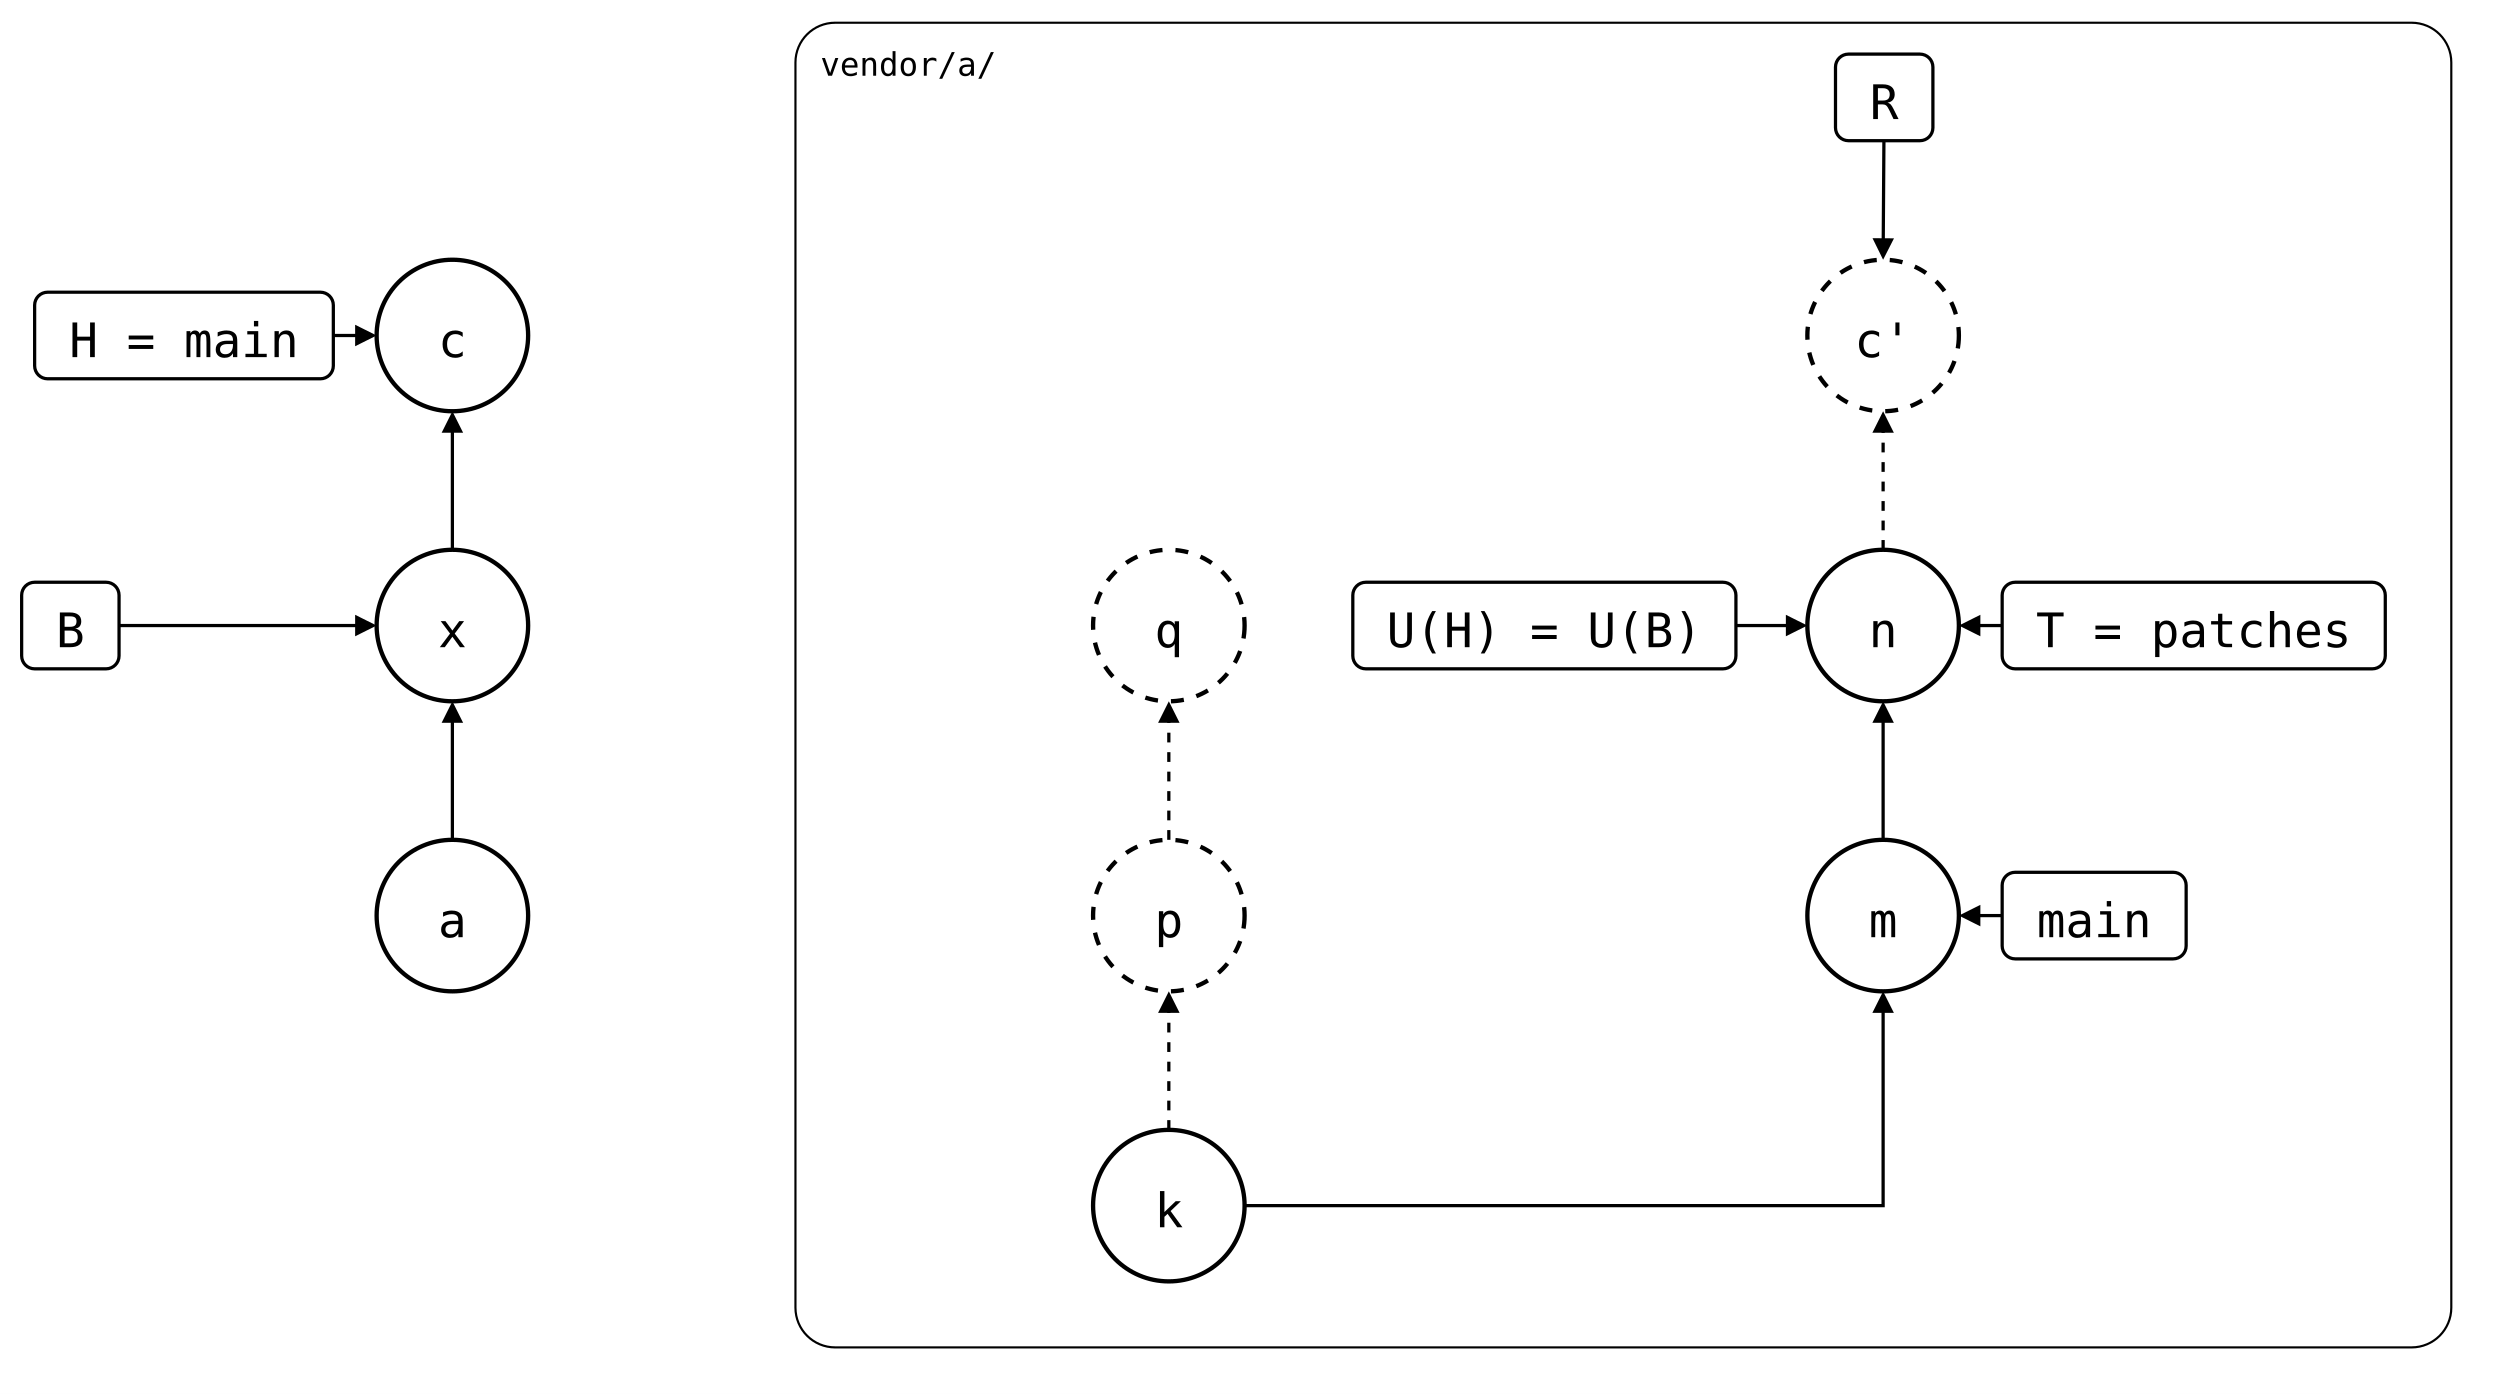
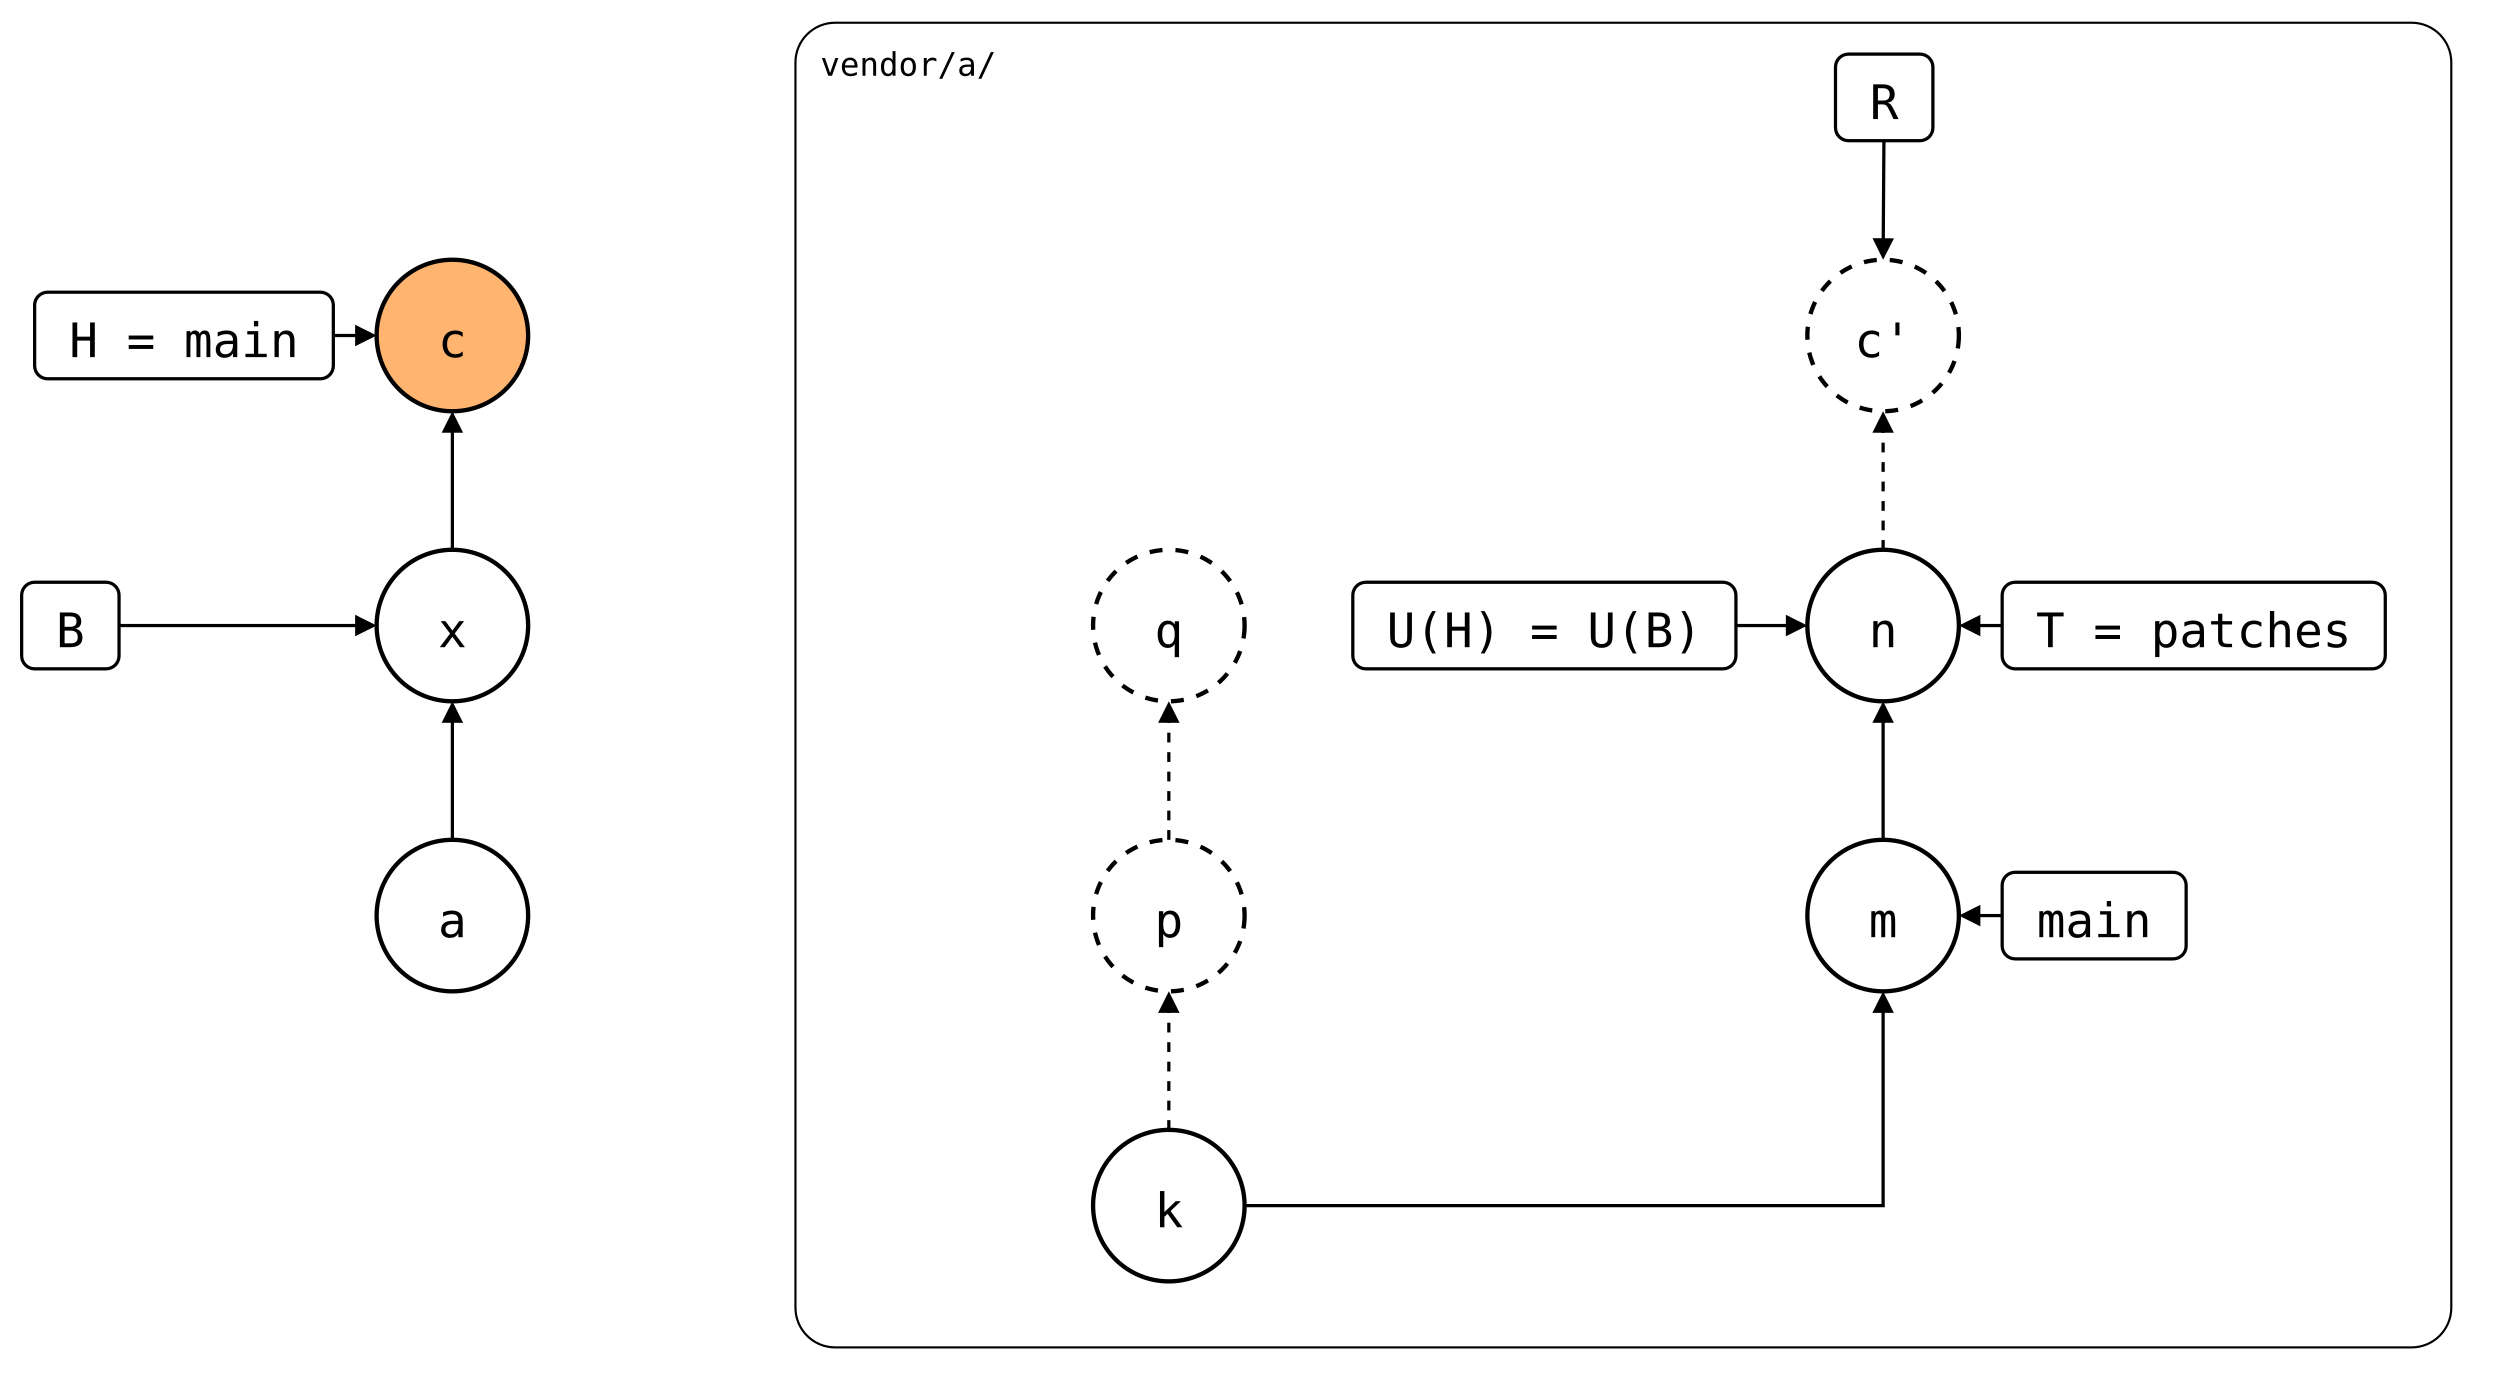
- <svg xmlns="http://www.w3.org/2000/svg" style="background: #ffffff; background-color: light-dark(#ffffff, #121212); color-scheme: light dark;" version="1.1" width="1155px" height="644px" viewBox="0 0 1155 644" id="ge-svg-sTkABImNA4VZ__sSl2ne" content="&lt;mxfile host=&quot;Electron&quot;&gt;&#10;  &lt;diagram name=&quot;rebased-onto-pull&quot; id=&quot;rebased-onto-pull&quot;&gt;&#10;    &lt;mxGraphModel grid=&quot;0&quot; gridSize=&quot;10&quot; guides=&quot;1&quot; tooltips=&quot;1&quot; connect=&quot;1&quot; arrows=&quot;1&quot; fold=&quot;0&quot; page=&quot;0&quot; pageScale=&quot;1&quot; pageWidth=&quot;850&quot; pageHeight=&quot;1100&quot; background=&quot;#ffffff&quot; math=&quot;0&quot; shadow=&quot;0&quot;&gt;&#10;      &lt;root&gt;&#10;        &lt;mxCell id=&quot;0&quot; /&gt;&#10;        &lt;mxCell id=&quot;1&quot; parent=&quot;0&quot; /&gt;&#10;        &lt;mxCell id=&quot;lane&quot; parent=&quot;1&quot; style=&quot;rounded=1;arcSize=3;fillColor=none;strokeWidth=1;fontSize=15;verticalAlign=top;align=left;spacingLeft=10;spacingTop=4;fontFamily=Roboto Mono,monospace;&quot; value=&quot;vendor/a/&quot; vertex=&quot;1&quot;&gt;&#10;          &lt;mxGeometry height=&quot;612&quot; width=&quot;765&quot; x=&quot;422&quot; y=&quot;30&quot; as=&quot;geometry&quot; /&gt;&#10;        &lt;/mxCell&gt;&#10;        &lt;mxCell id=&quot;k&quot; parent=&quot;1&quot; style=&quot;ellipse;aspect=fixed;strokeWidth=2;fontSize=22;fontFamily=Roboto Mono,monospace;&quot; value=&quot;k&quot; vertex=&quot;1&quot;&gt;&#10;          &lt;mxGeometry height=&quot;70&quot; width=&quot;70&quot; x=&quot;560&quot; y=&quot;542&quot; as=&quot;geometry&quot; /&gt;&#10;        &lt;/mxCell&gt;&#10;        &lt;mxCell id=&quot;p&quot; parent=&quot;1&quot; style=&quot;ellipse;aspect=fixed;strokeWidth=2;fontSize=22;fontFamily=Roboto Mono,monospace;dashed=1;&quot; value=&quot;p&quot; vertex=&quot;1&quot;&gt;&#10;          &lt;mxGeometry height=&quot;70&quot; width=&quot;70&quot; x=&quot;560&quot; y=&quot;408&quot; as=&quot;geometry&quot; /&gt;&#10;        &lt;/mxCell&gt;&#10;        &lt;mxCell id=&quot;q&quot; parent=&quot;1&quot; style=&quot;ellipse;aspect=fixed;strokeWidth=2;fontSize=22;fontFamily=Roboto Mono,monospace;dashed=1;&quot; value=&quot;q&quot; vertex=&quot;1&quot;&gt;&#10;          &lt;mxGeometry height=&quot;70&quot; width=&quot;70&quot; x=&quot;560&quot; y=&quot;274&quot; as=&quot;geometry&quot; /&gt;&#10;        &lt;/mxCell&gt;&#10;        &lt;mxCell id=&quot;m&quot; parent=&quot;1&quot; style=&quot;ellipse;aspect=fixed;strokeWidth=2;fontSize=22;fontFamily=Roboto Mono,monospace;&quot; value=&quot;m&quot; vertex=&quot;1&quot;&gt;&#10;          &lt;mxGeometry height=&quot;70&quot; width=&quot;70&quot; x=&quot;890&quot; y=&quot;408&quot; as=&quot;geometry&quot; /&gt;&#10;        &lt;/mxCell&gt;&#10;        &lt;mxCell id=&quot;n&quot; parent=&quot;1&quot; style=&quot;ellipse;aspect=fixed;strokeWidth=2;fontSize=22;fontFamily=Roboto Mono,monospace;&quot; value=&quot;n&quot; vertex=&quot;1&quot;&gt;&#10;          &lt;mxGeometry height=&quot;70&quot; width=&quot;70&quot; x=&quot;890&quot; y=&quot;274&quot; as=&quot;geometry&quot; /&gt;&#10;        &lt;/mxCell&gt;&#10;        &lt;mxCell id=&quot;c2&quot; parent=&quot;1&quot; style=&quot;ellipse;aspect=fixed;strokeWidth=2;fontSize=22;fontFamily=Roboto Mono,monospace;dashed=1;&quot; value=&quot;c&amp;#39;&quot; vertex=&quot;1&quot;&gt;&#10;          &lt;mxGeometry height=&quot;70&quot; width=&quot;70&quot; x=&quot;890&quot; y=&quot;140&quot; as=&quot;geometry&quot; /&gt;&#10;        &lt;/mxCell&gt;&#10;        &lt;mxCell id=&quot;a&quot; parent=&quot;1&quot; style=&quot;ellipse;aspect=fixed;strokeWidth=2;fontSize=22;fontFamily=Roboto Mono,monospace;&quot; value=&quot;a&quot; vertex=&quot;1&quot;&gt;&#10;          &lt;mxGeometry height=&quot;70&quot; width=&quot;70&quot; x=&quot;229&quot; y=&quot;408&quot; as=&quot;geometry&quot; /&gt;&#10;        &lt;/mxCell&gt;&#10;        &lt;mxCell id=&quot;x&quot; parent=&quot;1&quot; style=&quot;ellipse;aspect=fixed;strokeWidth=2;fontSize=22;fontFamily=Roboto Mono,monospace;&quot; value=&quot;x&quot; vertex=&quot;1&quot;&gt;&#10;          &lt;mxGeometry height=&quot;70&quot; width=&quot;70&quot; x=&quot;229&quot; y=&quot;274&quot; as=&quot;geometry&quot; /&gt;&#10;        &lt;/mxCell&gt;&#10;        &lt;mxCell id=&quot;c&quot; parent=&quot;1&quot; style=&quot;ellipse;aspect=fixed;strokeWidth=2;fontSize=22;fontFamily=Roboto Mono,monospace;&quot; value=&quot;c&quot; vertex=&quot;1&quot;&gt;&#10;          &lt;mxGeometry height=&quot;70&quot; width=&quot;70&quot; x=&quot;229&quot; y=&quot;140&quot; as=&quot;geometry&quot; /&gt;&#10;        &lt;/mxCell&gt;&#10;        &lt;mxCell id=&quot;h&quot; parent=&quot;1&quot; style=&quot;rounded=1;strokeWidth=1.5;fontSize=22;fontFamily=Roboto Mono,monospace;&quot; value=&quot;H = main&quot; vertex=&quot;1&quot;&gt;&#10;          &lt;mxGeometry height=&quot;40&quot; width=&quot;138&quot; x=&quot;71&quot; y=&quot;155&quot; as=&quot;geometry&quot; /&gt;&#10;        &lt;/mxCell&gt;&#10;        &lt;mxCell id=&quot;bb&quot; parent=&quot;1&quot; style=&quot;rounded=1;strokeWidth=1.5;fontSize=22;fontFamily=Roboto Mono,monospace;&quot; value=&quot;B&quot; vertex=&quot;1&quot;&gt;&#10;          &lt;mxGeometry height=&quot;40&quot; width=&quot;45&quot; x=&quot;65&quot; y=&quot;289&quot; as=&quot;geometry&quot; /&gt;&#10;        &lt;/mxCell&gt;&#10;        &lt;mxCell id=&quot;r&quot; parent=&quot;1&quot; style=&quot;rounded=1;strokeWidth=1.5;fontSize=22;fontFamily=Roboto Mono,monospace;&quot; value=&quot;R&quot; vertex=&quot;1&quot;&gt;&#10;          &lt;mxGeometry height=&quot;40&quot; width=&quot;45&quot; x=&quot;903&quot; y=&quot;45&quot; as=&quot;geometry&quot; /&gt;&#10;        &lt;/mxCell&gt;&#10;        &lt;mxCell id=&quot;u&quot; parent=&quot;1&quot; style=&quot;rounded=1;strokeWidth=1.5;fontSize=22;fontFamily=Roboto Mono,monospace;&quot; value=&quot;U(H) = U(B)&quot; vertex=&quot;1&quot;&gt;&#10;          &lt;mxGeometry height=&quot;40&quot; width=&quot;177&quot; x=&quot;680&quot; y=&quot;289&quot; as=&quot;geometry&quot; /&gt;&#10;        &lt;/mxCell&gt;&#10;        &lt;mxCell id=&quot;bn&quot; parent=&quot;1&quot; style=&quot;rounded=1;strokeWidth=1.5;fontSize=22;fontFamily=Roboto Mono,monospace;&quot; value=&quot;T = patches&quot; vertex=&quot;1&quot;&gt;&#10;          &lt;mxGeometry height=&quot;40&quot; width=&quot;177&quot; x=&quot;980&quot; y=&quot;289&quot; as=&quot;geometry&quot; /&gt;&#10;        &lt;/mxCell&gt;&#10;        &lt;mxCell id=&quot;bm&quot; parent=&quot;1&quot; style=&quot;rounded=1;strokeWidth=1.5;fontSize=22;fontFamily=Roboto Mono,monospace;&quot; value=&quot;main&quot; vertex=&quot;1&quot;&gt;&#10;          &lt;mxGeometry height=&quot;40&quot; width=&quot;85&quot; x=&quot;980&quot; y=&quot;423&quot; as=&quot;geometry&quot; /&gt;&#10;        &lt;/mxCell&gt;&#10;        &lt;mxCell id=&quot;e1&quot; edge=&quot;1&quot; parent=&quot;1&quot; source=&quot;k&quot; style=&quot;endArrow=block;endFill=1;html=1;strokeWidth=1.5;rounded=0;dashed=1;&quot; target=&quot;p&quot;&gt;&#10;          &lt;mxGeometry relative=&quot;1&quot; as=&quot;geometry&quot; /&gt;&#10;        &lt;/mxCell&gt;&#10;        &lt;mxCell id=&quot;e2&quot; edge=&quot;1&quot; parent=&quot;1&quot; source=&quot;p&quot; style=&quot;endArrow=block;endFill=1;html=1;strokeWidth=1.5;rounded=0;dashed=1;&quot; target=&quot;q&quot;&gt;&#10;          &lt;mxGeometry relative=&quot;1&quot; as=&quot;geometry&quot; /&gt;&#10;        &lt;/mxCell&gt;&#10;        &lt;mxCell id=&quot;e3&quot; edge=&quot;1&quot; parent=&quot;1&quot; source=&quot;k&quot; style=&quot;edgeStyle=orthogonalEdgeStyle;exitX=1;exitY=0.5;entryX=0.5;entryY=1;endArrow=block;endFill=1;html=1;strokeWidth=1.5;rounded=0;&quot; target=&quot;m&quot;&gt;&#10;          &lt;mxGeometry relative=&quot;1&quot; as=&quot;geometry&quot; /&gt;&#10;        &lt;/mxCell&gt;&#10;        &lt;mxCell id=&quot;e4&quot; edge=&quot;1&quot; parent=&quot;1&quot; source=&quot;m&quot; style=&quot;endArrow=block;endFill=1;html=1;strokeWidth=1.5;rounded=0;&quot; target=&quot;n&quot;&gt;&#10;          &lt;mxGeometry relative=&quot;1&quot; as=&quot;geometry&quot; /&gt;&#10;        &lt;/mxCell&gt;&#10;        &lt;mxCell id=&quot;e5&quot; edge=&quot;1&quot; parent=&quot;1&quot; source=&quot;n&quot; style=&quot;endArrow=block;endFill=1;html=1;strokeWidth=1.5;rounded=0;dashed=1;&quot; target=&quot;c2&quot;&gt;&#10;          &lt;mxGeometry relative=&quot;1&quot; as=&quot;geometry&quot; /&gt;&#10;        &lt;/mxCell&gt;&#10;        &lt;mxCell id=&quot;e6&quot; edge=&quot;1&quot; parent=&quot;1&quot; source=&quot;a&quot; style=&quot;endArrow=block;endFill=1;html=1;strokeWidth=1.5;rounded=0;&quot; target=&quot;x&quot;&gt;&#10;          &lt;mxGeometry relative=&quot;1&quot; as=&quot;geometry&quot; /&gt;&#10;        &lt;/mxCell&gt;&#10;        &lt;mxCell id=&quot;e7&quot; edge=&quot;1&quot; parent=&quot;1&quot; source=&quot;x&quot; style=&quot;endArrow=block;endFill=1;html=1;strokeWidth=1.5;rounded=0;&quot; target=&quot;c&quot;&gt;&#10;          &lt;mxGeometry relative=&quot;1&quot; as=&quot;geometry&quot; /&gt;&#10;        &lt;/mxCell&gt;&#10;        &lt;mxCell id=&quot;e8&quot; edge=&quot;1&quot; parent=&quot;1&quot; source=&quot;h&quot; style=&quot;endArrow=block;endFill=1;html=1;strokeWidth=1.5;rounded=0;&quot; target=&quot;c&quot;&gt;&#10;          &lt;mxGeometry relative=&quot;1&quot; as=&quot;geometry&quot; /&gt;&#10;        &lt;/mxCell&gt;&#10;        &lt;mxCell id=&quot;e9&quot; edge=&quot;1&quot; parent=&quot;1&quot; source=&quot;bb&quot; style=&quot;endArrow=block;endFill=1;html=1;strokeWidth=1.5;rounded=0;&quot; target=&quot;x&quot;&gt;&#10;          &lt;mxGeometry relative=&quot;1&quot; as=&quot;geometry&quot; /&gt;&#10;        &lt;/mxCell&gt;&#10;        &lt;mxCell id=&quot;e10&quot; edge=&quot;1&quot; parent=&quot;1&quot; source=&quot;r&quot; style=&quot;endArrow=block;endFill=1;html=1;strokeWidth=1.5;rounded=0;&quot; target=&quot;c2&quot;&gt;&#10;          &lt;mxGeometry relative=&quot;1&quot; as=&quot;geometry&quot; /&gt;&#10;        &lt;/mxCell&gt;&#10;        &lt;mxCell id=&quot;e11&quot; edge=&quot;1&quot; parent=&quot;1&quot; source=&quot;u&quot; style=&quot;endArrow=block;endFill=1;html=1;strokeWidth=1.5;rounded=0;&quot; target=&quot;n&quot;&gt;&#10;          &lt;mxGeometry relative=&quot;1&quot; as=&quot;geometry&quot; /&gt;&#10;        &lt;/mxCell&gt;&#10;        &lt;mxCell id=&quot;e12&quot; edge=&quot;1&quot; parent=&quot;1&quot; source=&quot;bn&quot; style=&quot;endArrow=block;endFill=1;html=1;strokeWidth=1.5;rounded=0;&quot; target=&quot;n&quot;&gt;&#10;          &lt;mxGeometry relative=&quot;1&quot; as=&quot;geometry&quot; /&gt;&#10;        &lt;/mxCell&gt;&#10;        &lt;mxCell id=&quot;e13&quot; edge=&quot;1&quot; parent=&quot;1&quot; source=&quot;bm&quot; style=&quot;endArrow=block;endFill=1;html=1;strokeWidth=1.5;rounded=0;&quot; target=&quot;m&quot;&gt;&#10;          &lt;mxGeometry relative=&quot;1&quot; as=&quot;geometry&quot; /&gt;&#10;        &lt;/mxCell&gt;&#10;      &lt;/root&gt;&#10;    &lt;/mxGraphModel&gt;&#10;  &lt;/diagram&gt;&#10;&lt;/mxfile&gt;&#10;">
-   <style type="text/css">@supports (color: light-dark(#000, #fff)) { #ge-svg-sTkABImNA4VZ__sSl2ne { --ge-adaptive-bg: light-dark(#ffffff, var(--ge-dark-color, #121212)); } }</style>
+ <svg xmlns="http://www.w3.org/2000/svg" style="background: #ffffff; background-color: light-dark(#ffffff, #121212); color-scheme: light dark;" version="1.1" width="1155px" height="644px" viewBox="0 0 1155 644" id="ge-svg-wr0S_TlUBBUvi3v_3oKM" content="&lt;mxfile host=&quot;Electron&quot;&gt;&#10;  &lt;diagram name=&quot;rebased-onto-pull&quot; id=&quot;rebased-onto-pull&quot;&gt;&#10;    &lt;mxGraphModel grid=&quot;0&quot; gridSize=&quot;10&quot; guides=&quot;1&quot; tooltips=&quot;1&quot; connect=&quot;1&quot; arrows=&quot;1&quot; fold=&quot;0&quot; page=&quot;0&quot; pageScale=&quot;1&quot; pageWidth=&quot;850&quot; pageHeight=&quot;1100&quot; background=&quot;#ffffff&quot; math=&quot;0&quot; shadow=&quot;0&quot;&gt;&#10;      &lt;root&gt;&#10;        &lt;mxCell id=&quot;0&quot; /&gt;&#10;        &lt;mxCell id=&quot;1&quot; parent=&quot;0&quot; /&gt;&#10;        &lt;mxCell id=&quot;lane&quot; parent=&quot;1&quot; style=&quot;rounded=1;arcSize=3;fillColor=none;strokeWidth=1;fontSize=15;verticalAlign=top;align=left;spacingLeft=10;spacingTop=4;fontFamily=Roboto Mono,monospace;&quot; value=&quot;vendor/a/&quot; vertex=&quot;1&quot;&gt;&#10;          &lt;mxGeometry height=&quot;612&quot; width=&quot;765&quot; x=&quot;422&quot; y=&quot;30&quot; as=&quot;geometry&quot; /&gt;&#10;        &lt;/mxCell&gt;&#10;        &lt;mxCell id=&quot;k&quot; parent=&quot;1&quot; style=&quot;ellipse;aspect=fixed;strokeWidth=2;fontSize=22;fontFamily=Roboto Mono,monospace;&quot; value=&quot;k&quot; vertex=&quot;1&quot;&gt;&#10;          &lt;mxGeometry height=&quot;70&quot; width=&quot;70&quot; x=&quot;560&quot; y=&quot;542&quot; as=&quot;geometry&quot; /&gt;&#10;        &lt;/mxCell&gt;&#10;        &lt;mxCell id=&quot;p&quot; parent=&quot;1&quot; style=&quot;ellipse;aspect=fixed;strokeWidth=2;fontSize=22;fontFamily=Roboto Mono,monospace;dashed=1;&quot; value=&quot;p&quot; vertex=&quot;1&quot;&gt;&#10;          &lt;mxGeometry height=&quot;70&quot; width=&quot;70&quot; x=&quot;560&quot; y=&quot;408&quot; as=&quot;geometry&quot; /&gt;&#10;        &lt;/mxCell&gt;&#10;        &lt;mxCell id=&quot;q&quot; parent=&quot;1&quot; style=&quot;ellipse;aspect=fixed;strokeWidth=2;fontSize=22;fontFamily=Roboto Mono,monospace;dashed=1;&quot; value=&quot;q&quot; vertex=&quot;1&quot;&gt;&#10;          &lt;mxGeometry height=&quot;70&quot; width=&quot;70&quot; x=&quot;560&quot; y=&quot;274&quot; as=&quot;geometry&quot; /&gt;&#10;        &lt;/mxCell&gt;&#10;        &lt;mxCell id=&quot;m&quot; parent=&quot;1&quot; style=&quot;ellipse;aspect=fixed;strokeWidth=2;fontSize=22;fontFamily=Roboto Mono,monospace;&quot; value=&quot;m&quot; vertex=&quot;1&quot;&gt;&#10;          &lt;mxGeometry height=&quot;70&quot; width=&quot;70&quot; x=&quot;890&quot; y=&quot;408&quot; as=&quot;geometry&quot; /&gt;&#10;        &lt;/mxCell&gt;&#10;        &lt;mxCell id=&quot;n&quot; parent=&quot;1&quot; style=&quot;ellipse;aspect=fixed;strokeWidth=2;fontSize=22;fontFamily=Roboto Mono,monospace;&quot; value=&quot;n&quot; vertex=&quot;1&quot;&gt;&#10;          &lt;mxGeometry height=&quot;70&quot; width=&quot;70&quot; x=&quot;890&quot; y=&quot;274&quot; as=&quot;geometry&quot; /&gt;&#10;        &lt;/mxCell&gt;&#10;        &lt;mxCell id=&quot;c2&quot; parent=&quot;1&quot; style=&quot;ellipse;aspect=fixed;strokeWidth=2;fontSize=22;fontFamily=Roboto Mono,monospace;dashed=1;&quot; value=&quot;c&amp;#39;&quot; vertex=&quot;1&quot;&gt;&#10;          &lt;mxGeometry height=&quot;70&quot; width=&quot;70&quot; x=&quot;890&quot; y=&quot;140&quot; as=&quot;geometry&quot; /&gt;&#10;        &lt;/mxCell&gt;&#10;        &lt;mxCell id=&quot;a&quot; parent=&quot;1&quot; style=&quot;ellipse;aspect=fixed;strokeWidth=2;fontSize=22;fontFamily=Roboto Mono,monospace;&quot; value=&quot;a&quot; vertex=&quot;1&quot;&gt;&#10;          &lt;mxGeometry height=&quot;70&quot; width=&quot;70&quot; x=&quot;229&quot; y=&quot;408&quot; as=&quot;geometry&quot; /&gt;&#10;        &lt;/mxCell&gt;&#10;        &lt;mxCell id=&quot;x&quot; parent=&quot;1&quot; style=&quot;ellipse;aspect=fixed;strokeWidth=2;fontSize=22;fontFamily=Roboto Mono,monospace;&quot; value=&quot;x&quot; vertex=&quot;1&quot;&gt;&#10;          &lt;mxGeometry height=&quot;70&quot; width=&quot;70&quot; x=&quot;229&quot; y=&quot;274&quot; as=&quot;geometry&quot; /&gt;&#10;        &lt;/mxCell&gt;&#10;        &lt;mxCell id=&quot;c&quot; parent=&quot;1&quot; style=&quot;ellipse;aspect=fixed;strokeWidth=2;fontSize=22;fontFamily=Roboto Mono,monospace;fillColor=#FFB570;&quot; value=&quot;c&quot; vertex=&quot;1&quot;&gt;&#10;          &lt;mxGeometry height=&quot;70&quot; width=&quot;70&quot; x=&quot;229&quot; y=&quot;140&quot; as=&quot;geometry&quot; /&gt;&#10;        &lt;/mxCell&gt;&#10;        &lt;mxCell id=&quot;h&quot; parent=&quot;1&quot; style=&quot;rounded=1;strokeWidth=1.5;fontSize=22;fontFamily=Roboto Mono,monospace;&quot; value=&quot;H = main&quot; vertex=&quot;1&quot;&gt;&#10;          &lt;mxGeometry height=&quot;40&quot; width=&quot;138&quot; x=&quot;71&quot; y=&quot;155&quot; as=&quot;geometry&quot; /&gt;&#10;        &lt;/mxCell&gt;&#10;        &lt;mxCell id=&quot;bb&quot; parent=&quot;1&quot; style=&quot;rounded=1;strokeWidth=1.5;fontSize=22;fontFamily=Roboto Mono,monospace;&quot; value=&quot;B&quot; vertex=&quot;1&quot;&gt;&#10;          &lt;mxGeometry height=&quot;40&quot; width=&quot;45&quot; x=&quot;65&quot; y=&quot;289&quot; as=&quot;geometry&quot; /&gt;&#10;        &lt;/mxCell&gt;&#10;        &lt;mxCell id=&quot;r&quot; parent=&quot;1&quot; style=&quot;rounded=1;strokeWidth=1.5;fontSize=22;fontFamily=Roboto Mono,monospace;&quot; value=&quot;R&quot; vertex=&quot;1&quot;&gt;&#10;          &lt;mxGeometry height=&quot;40&quot; width=&quot;45&quot; x=&quot;903&quot; y=&quot;45&quot; as=&quot;geometry&quot; /&gt;&#10;        &lt;/mxCell&gt;&#10;        &lt;mxCell id=&quot;u&quot; parent=&quot;1&quot; style=&quot;rounded=1;strokeWidth=1.5;fontSize=22;fontFamily=Roboto Mono,monospace;&quot; value=&quot;U(H) = U(B)&quot; vertex=&quot;1&quot;&gt;&#10;          &lt;mxGeometry height=&quot;40&quot; width=&quot;177&quot; x=&quot;680&quot; y=&quot;289&quot; as=&quot;geometry&quot; /&gt;&#10;        &lt;/mxCell&gt;&#10;        &lt;mxCell id=&quot;bn&quot; parent=&quot;1&quot; style=&quot;rounded=1;strokeWidth=1.5;fontSize=22;fontFamily=Roboto Mono,monospace;&quot; value=&quot;T = patches&quot; vertex=&quot;1&quot;&gt;&#10;          &lt;mxGeometry height=&quot;40&quot; width=&quot;177&quot; x=&quot;980&quot; y=&quot;289&quot; as=&quot;geometry&quot; /&gt;&#10;        &lt;/mxCell&gt;&#10;        &lt;mxCell id=&quot;bm&quot; parent=&quot;1&quot; style=&quot;rounded=1;strokeWidth=1.5;fontSize=22;fontFamily=Roboto Mono,monospace;&quot; value=&quot;main&quot; vertex=&quot;1&quot;&gt;&#10;          &lt;mxGeometry height=&quot;40&quot; width=&quot;85&quot; x=&quot;980&quot; y=&quot;423&quot; as=&quot;geometry&quot; /&gt;&#10;        &lt;/mxCell&gt;&#10;        &lt;mxCell id=&quot;e1&quot; edge=&quot;1&quot; parent=&quot;1&quot; source=&quot;k&quot; style=&quot;endArrow=block;endFill=1;html=1;strokeWidth=1.5;rounded=0;dashed=1;&quot; target=&quot;p&quot;&gt;&#10;          &lt;mxGeometry relative=&quot;1&quot; as=&quot;geometry&quot; /&gt;&#10;        &lt;/mxCell&gt;&#10;        &lt;mxCell id=&quot;e2&quot; edge=&quot;1&quot; parent=&quot;1&quot; source=&quot;p&quot; style=&quot;endArrow=block;endFill=1;html=1;strokeWidth=1.5;rounded=0;dashed=1;&quot; target=&quot;q&quot;&gt;&#10;          &lt;mxGeometry relative=&quot;1&quot; as=&quot;geometry&quot; /&gt;&#10;        &lt;/mxCell&gt;&#10;        &lt;mxCell id=&quot;e3&quot; edge=&quot;1&quot; parent=&quot;1&quot; source=&quot;k&quot; style=&quot;edgeStyle=orthogonalEdgeStyle;exitX=1;exitY=0.5;entryX=0.5;entryY=1;endArrow=block;endFill=1;html=1;strokeWidth=1.5;rounded=0;&quot; target=&quot;m&quot;&gt;&#10;          &lt;mxGeometry relative=&quot;1&quot; as=&quot;geometry&quot; /&gt;&#10;        &lt;/mxCell&gt;&#10;        &lt;mxCell id=&quot;e4&quot; edge=&quot;1&quot; parent=&quot;1&quot; source=&quot;m&quot; style=&quot;endArrow=block;endFill=1;html=1;strokeWidth=1.5;rounded=0;&quot; target=&quot;n&quot;&gt;&#10;          &lt;mxGeometry relative=&quot;1&quot; as=&quot;geometry&quot; /&gt;&#10;        &lt;/mxCell&gt;&#10;        &lt;mxCell id=&quot;e5&quot; edge=&quot;1&quot; parent=&quot;1&quot; source=&quot;n&quot; style=&quot;endArrow=block;endFill=1;html=1;strokeWidth=1.5;rounded=0;dashed=1;&quot; target=&quot;c2&quot;&gt;&#10;          &lt;mxGeometry relative=&quot;1&quot; as=&quot;geometry&quot; /&gt;&#10;        &lt;/mxCell&gt;&#10;        &lt;mxCell id=&quot;e6&quot; edge=&quot;1&quot; parent=&quot;1&quot; source=&quot;a&quot; style=&quot;endArrow=block;endFill=1;html=1;strokeWidth=1.5;rounded=0;&quot; target=&quot;x&quot;&gt;&#10;          &lt;mxGeometry relative=&quot;1&quot; as=&quot;geometry&quot; /&gt;&#10;        &lt;/mxCell&gt;&#10;        &lt;mxCell id=&quot;e7&quot; edge=&quot;1&quot; parent=&quot;1&quot; source=&quot;x&quot; style=&quot;endArrow=block;endFill=1;html=1;strokeWidth=1.5;rounded=0;&quot; target=&quot;c&quot;&gt;&#10;          &lt;mxGeometry relative=&quot;1&quot; as=&quot;geometry&quot; /&gt;&#10;        &lt;/mxCell&gt;&#10;        &lt;mxCell id=&quot;e8&quot; edge=&quot;1&quot; parent=&quot;1&quot; source=&quot;h&quot; style=&quot;endArrow=block;endFill=1;html=1;strokeWidth=1.5;rounded=0;&quot; target=&quot;c&quot;&gt;&#10;          &lt;mxGeometry relative=&quot;1&quot; as=&quot;geometry&quot; /&gt;&#10;        &lt;/mxCell&gt;&#10;        &lt;mxCell id=&quot;e9&quot; edge=&quot;1&quot; parent=&quot;1&quot; source=&quot;bb&quot; style=&quot;endArrow=block;endFill=1;html=1;strokeWidth=1.5;rounded=0;&quot; target=&quot;x&quot;&gt;&#10;          &lt;mxGeometry relative=&quot;1&quot; as=&quot;geometry&quot; /&gt;&#10;        &lt;/mxCell&gt;&#10;        &lt;mxCell id=&quot;e10&quot; edge=&quot;1&quot; parent=&quot;1&quot; source=&quot;r&quot; style=&quot;endArrow=block;endFill=1;html=1;strokeWidth=1.5;rounded=0;&quot; target=&quot;c2&quot;&gt;&#10;          &lt;mxGeometry relative=&quot;1&quot; as=&quot;geometry&quot; /&gt;&#10;        &lt;/mxCell&gt;&#10;        &lt;mxCell id=&quot;e11&quot; edge=&quot;1&quot; parent=&quot;1&quot; source=&quot;u&quot; style=&quot;endArrow=block;endFill=1;html=1;strokeWidth=1.5;rounded=0;&quot; target=&quot;n&quot;&gt;&#10;          &lt;mxGeometry relative=&quot;1&quot; as=&quot;geometry&quot; /&gt;&#10;        &lt;/mxCell&gt;&#10;        &lt;mxCell id=&quot;e12&quot; edge=&quot;1&quot; parent=&quot;1&quot; source=&quot;bn&quot; style=&quot;endArrow=block;endFill=1;html=1;strokeWidth=1.5;rounded=0;&quot; target=&quot;n&quot;&gt;&#10;          &lt;mxGeometry relative=&quot;1&quot; as=&quot;geometry&quot; /&gt;&#10;        &lt;/mxCell&gt;&#10;        &lt;mxCell id=&quot;e13&quot; edge=&quot;1&quot; parent=&quot;1&quot; source=&quot;bm&quot; style=&quot;endArrow=block;endFill=1;html=1;strokeWidth=1.5;rounded=0;&quot; target=&quot;m&quot;&gt;&#10;          &lt;mxGeometry relative=&quot;1&quot; as=&quot;geometry&quot; /&gt;&#10;        &lt;/mxCell&gt;&#10;      &lt;/root&gt;&#10;    &lt;/mxGraphModel&gt;&#10;  &lt;/diagram&gt;&#10;&lt;/mxfile&gt;&#10;">
+   <style type="text/css">@supports (color: light-dark(#000, #fff)) { #ge-svg-wr0S_TlUBBUvi3v_3oKM { --ge-adaptive-bg: light-dark(#ffffff, var(--ge-dark-color, #121212)); } }</style>
  <defs />
  <rect fill="#ffffff" width="100%" height="100%" x="0" y="0" style="fill: light-dark(rgb(255, 255, 255), rgb(18, 18, 18));" />
  <g>
    <g data-cell-id="0">
      <g data-cell-id="1">
        <g data-cell-id="lane">
          <g transform="translate(0.5,0.5)">
            <rect x="367" y="10" width="765" height="612" rx="18.36" ry="18.36" fill="none" stroke="#000000" pointer-events="all" style="stroke: light-dark(rgb(0, 0, 0), rgb(255, 255, 255));" />
          </g>
          <g>
            <g fill="#000000" font-family="'Roboto Mono', monospace" text-anchor="start" font-size="15px" style="fill: light-dark(rgb(0, 0, 0), rgb(255, 255, 255));">
              <text x="379" y="35">vendor/a/</text>
            </g>
          </g>
        </g>
        <g data-cell-id="k">
          <g>
            <ellipse cx="540" cy="557" rx="35" ry="35" fill="#ffffff" stroke="#000000" stroke-width="2" pointer-events="all" style="fill: var(--ge-adaptive-bg, #ffffff); stroke: light-dark(rgb(0, 0, 0), rgb(255, 255, 255));" />
          </g>
          <g>
            <g fill="#000000" font-family="'Roboto Mono', monospace" text-anchor="middle" font-size="22px" style="fill: light-dark(rgb(0, 0, 0), rgb(255, 255, 255));">
              <text x="540" y="567">k</text>
            </g>
          </g>
        </g>
        <g data-cell-id="p">
          <g>
            <ellipse cx="540" cy="423" rx="35" ry="35" fill="#ffffff" stroke="#000000" stroke-width="2" stroke-dasharray="6 6" pointer-events="all" style="fill: var(--ge-adaptive-bg, #ffffff); stroke: light-dark(rgb(0, 0, 0), rgb(255, 255, 255));" />
          </g>
          <g>
            <g fill="#000000" font-family="'Roboto Mono', monospace" text-anchor="middle" font-size="22px" style="fill: light-dark(rgb(0, 0, 0), rgb(255, 255, 255));">
              <text x="540" y="433">p</text>
            </g>
          </g>
        </g>
        <g data-cell-id="q">
          <g>
            <ellipse cx="540" cy="289" rx="35" ry="35" fill="#ffffff" stroke="#000000" stroke-width="2" stroke-dasharray="6 6" pointer-events="all" style="fill: var(--ge-adaptive-bg, #ffffff); stroke: light-dark(rgb(0, 0, 0), rgb(255, 255, 255));" />
          </g>
          <g>
            <g fill="#000000" font-family="'Roboto Mono', monospace" text-anchor="middle" font-size="22px" style="fill: light-dark(rgb(0, 0, 0), rgb(255, 255, 255));">
              <text x="540" y="299">q</text>
            </g>
          </g>
        </g>
        <g data-cell-id="m">
          <g>
            <ellipse cx="870" cy="423" rx="35" ry="35" fill="#ffffff" stroke="#000000" stroke-width="2" pointer-events="all" style="fill: var(--ge-adaptive-bg, #ffffff); stroke: light-dark(rgb(0, 0, 0), rgb(255, 255, 255));" />
          </g>
          <g>
            <g fill="#000000" font-family="'Roboto Mono', monospace" text-anchor="middle" font-size="22px" style="fill: light-dark(rgb(0, 0, 0), rgb(255, 255, 255));">
              <text x="870" y="433">m</text>
            </g>
          </g>
        </g>
        <g data-cell-id="n">
          <g>
            <ellipse cx="870" cy="289" rx="35" ry="35" fill="#ffffff" stroke="#000000" stroke-width="2" pointer-events="all" style="fill: var(--ge-adaptive-bg, #ffffff); stroke: light-dark(rgb(0, 0, 0), rgb(255, 255, 255));" />
          </g>
          <g>
            <g fill="#000000" font-family="'Roboto Mono', monospace" text-anchor="middle" font-size="22px" style="fill: light-dark(rgb(0, 0, 0), rgb(255, 255, 255));">
              <text x="870" y="299">n</text>
            </g>
          </g>
        </g>
        <g data-cell-id="c2">
          <g>
            <ellipse cx="870" cy="155" rx="35" ry="35" fill="#ffffff" stroke="#000000" stroke-width="2" stroke-dasharray="6 6" pointer-events="all" style="fill: var(--ge-adaptive-bg, #ffffff); stroke: light-dark(rgb(0, 0, 0), rgb(255, 255, 255));" />
          </g>
          <g>
            <g fill="#000000" font-family="'Roboto Mono', monospace" text-anchor="middle" font-size="22px" style="fill: light-dark(rgb(0, 0, 0), rgb(255, 255, 255));">
              <text x="870" y="165">c'</text>
            </g>
          </g>
        </g>
        <g data-cell-id="a">
          <g>
            <ellipse cx="209" cy="423" rx="35" ry="35" fill="#ffffff" stroke="#000000" stroke-width="2" pointer-events="all" style="fill: var(--ge-adaptive-bg, #ffffff); stroke: light-dark(rgb(0, 0, 0), rgb(255, 255, 255));" />
          </g>
          <g>
            <g fill="#000000" font-family="'Roboto Mono', monospace" text-anchor="middle" font-size="22px" style="fill: light-dark(rgb(0, 0, 0), rgb(255, 255, 255));">
              <text x="209" y="433">a</text>
            </g>
          </g>
        </g>
        <g data-cell-id="x">
          <g>
            <ellipse cx="209" cy="289" rx="35" ry="35" fill="#ffffff" stroke="#000000" stroke-width="2" pointer-events="all" style="fill: var(--ge-adaptive-bg, #ffffff); stroke: light-dark(rgb(0, 0, 0), rgb(255, 255, 255));" />
          </g>
          <g>
            <g fill="#000000" font-family="'Roboto Mono', monospace" text-anchor="middle" font-size="22px" style="fill: light-dark(rgb(0, 0, 0), rgb(255, 255, 255));">
              <text x="209" y="299">x</text>
            </g>
          </g>
        </g>
        <g data-cell-id="c">
          <g>
-             <ellipse cx="209" cy="155" rx="35" ry="35" fill="#ffffff" stroke="#000000" stroke-width="2" pointer-events="all" style="fill: var(--ge-adaptive-bg, #ffffff); stroke: light-dark(rgb(0, 0, 0), rgb(255, 255, 255));" />
+             <ellipse cx="209" cy="155" rx="35" ry="35" fill="#ffb570" stroke="#000000" stroke-width="2" pointer-events="all" style="fill: light-dark(rgb(255, 181, 112), rgb(126, 63, 3)); stroke: light-dark(rgb(0, 0, 0), rgb(255, 255, 255));" />
          </g>
          <g>
            <g fill="#000000" font-family="'Roboto Mono', monospace" text-anchor="middle" font-size="22px" style="fill: light-dark(rgb(0, 0, 0), rgb(255, 255, 255));">
              <text x="209" y="165">c</text>
            </g>
          </g>
        </g>
        <g data-cell-id="h">
          <g>
            <rect x="16" y="135" width="138" height="40" rx="6" ry="6" fill="#ffffff" stroke="#000000" stroke-width="1.5" pointer-events="all" style="fill: var(--ge-adaptive-bg, #ffffff); stroke: light-dark(rgb(0, 0, 0), rgb(255, 255, 255));" />
          </g>
          <g>
            <g fill="#000000" font-family="'Roboto Mono', monospace" text-anchor="middle" font-size="22px" style="fill: light-dark(rgb(0, 0, 0), rgb(255, 255, 255));">
              <text x="85" y="165">H = main</text>
            </g>
          </g>
        </g>
        <g data-cell-id="bb">
          <g>
            <rect x="10" y="269" width="45" height="40" rx="6" ry="6" fill="#ffffff" stroke="#000000" stroke-width="1.5" pointer-events="all" style="fill: var(--ge-adaptive-bg, #ffffff); stroke: light-dark(rgb(0, 0, 0), rgb(255, 255, 255));" />
          </g>
          <g>
            <g fill="#000000" font-family="'Roboto Mono', monospace" text-anchor="middle" font-size="22px" style="fill: light-dark(rgb(0, 0, 0), rgb(255, 255, 255));">
              <text x="32.5" y="299">B</text>
            </g>
          </g>
        </g>
        <g data-cell-id="r">
          <g>
            <rect x="848" y="25" width="45" height="40" rx="6" ry="6" fill="#ffffff" stroke="#000000" stroke-width="1.5" pointer-events="all" style="fill: var(--ge-adaptive-bg, #ffffff); stroke: light-dark(rgb(0, 0, 0), rgb(255, 255, 255));" />
          </g>
          <g>
            <g fill="#000000" font-family="'Roboto Mono', monospace" text-anchor="middle" font-size="22px" style="fill: light-dark(rgb(0, 0, 0), rgb(255, 255, 255));">
              <text x="870.5" y="55">R</text>
            </g>
          </g>
        </g>
        <g data-cell-id="u">
          <g>
            <rect x="625" y="269" width="177" height="40" rx="6" ry="6" fill="#ffffff" stroke="#000000" stroke-width="1.5" pointer-events="all" style="fill: var(--ge-adaptive-bg, #ffffff); stroke: light-dark(rgb(0, 0, 0), rgb(255, 255, 255));" />
          </g>
          <g>
            <g fill="#000000" font-family="'Roboto Mono', monospace" text-anchor="middle" font-size="22px" style="fill: light-dark(rgb(0, 0, 0), rgb(255, 255, 255));">
              <text x="713.5" y="299">U(H) = U(B)</text>
            </g>
          </g>
        </g>
        <g data-cell-id="bn">
          <g>
            <rect x="925" y="269" width="177" height="40" rx="6" ry="6" fill="#ffffff" stroke="#000000" stroke-width="1.5" pointer-events="all" style="fill: var(--ge-adaptive-bg, #ffffff); stroke: light-dark(rgb(0, 0, 0), rgb(255, 255, 255));" />
          </g>
          <g>
            <g fill="#000000" font-family="'Roboto Mono', monospace" text-anchor="middle" font-size="22px" style="fill: light-dark(rgb(0, 0, 0), rgb(255, 255, 255));">
              <text x="1013.5" y="299">T = patches</text>
            </g>
          </g>
        </g>
        <g data-cell-id="bm">
          <g>
            <rect x="925" y="403" width="85" height="40" rx="6" ry="6" fill="#ffffff" stroke="#000000" stroke-width="1.5" pointer-events="all" style="fill: var(--ge-adaptive-bg, #ffffff); stroke: light-dark(rgb(0, 0, 0), rgb(255, 255, 255));" />
          </g>
          <g>
            <g fill="#000000" font-family="'Roboto Mono', monospace" text-anchor="middle" font-size="22px" style="fill: light-dark(rgb(0, 0, 0), rgb(255, 255, 255));">
              <text x="967.5" y="433">main</text>
            </g>
          </g>
        </g>
        <g data-cell-id="e1">
          <g>
            <path d="M 540 522 L 540 467.18" fill="none" stroke="#000000" stroke-width="1.5" stroke-miterlimit="10" stroke-dasharray="4.5 4.5" pointer-events="stroke" style="stroke: light-dark(rgb(0, 0, 0), rgb(255, 255, 255));" />
            <path d="M 540 459.68 L 543.75 467.18 L 536.25 467.18 Z" fill="#000000" stroke="#000000" stroke-width="1.5" stroke-miterlimit="10" pointer-events="all" style="fill: light-dark(rgb(0, 0, 0), rgb(255, 255, 255)); stroke: light-dark(rgb(0, 0, 0), rgb(255, 255, 255));" />
          </g>
        </g>
        <g data-cell-id="e2">
          <g>
            <path d="M 540 388 L 540 333.18" fill="none" stroke="#000000" stroke-width="1.5" stroke-miterlimit="10" stroke-dasharray="4.5 4.5" pointer-events="stroke" style="stroke: light-dark(rgb(0, 0, 0), rgb(255, 255, 255));" />
            <path d="M 540 325.68 L 543.75 333.18 L 536.25 333.18 Z" fill="#000000" stroke="#000000" stroke-width="1.5" stroke-miterlimit="10" pointer-events="all" style="fill: light-dark(rgb(0, 0, 0), rgb(255, 255, 255)); stroke: light-dark(rgb(0, 0, 0), rgb(255, 255, 255));" />
          </g>
        </g>
        <g data-cell-id="e3">
          <g>
            <path d="M 575 557 L 870 557 L 870 467.18" fill="none" stroke="#000000" stroke-width="1.5" stroke-miterlimit="10" pointer-events="stroke" style="stroke: light-dark(rgb(0, 0, 0), rgb(255, 255, 255));" />
            <path d="M 870 459.68 L 873.75 467.18 L 866.25 467.18 Z" fill="#000000" stroke="#000000" stroke-width="1.5" stroke-miterlimit="10" pointer-events="all" style="fill: light-dark(rgb(0, 0, 0), rgb(255, 255, 255)); stroke: light-dark(rgb(0, 0, 0), rgb(255, 255, 255));" />
          </g>
        </g>
        <g data-cell-id="e4">
          <g>
            <path d="M 870 388 L 870 333.18" fill="none" stroke="#000000" stroke-width="1.5" stroke-miterlimit="10" pointer-events="stroke" style="stroke: light-dark(rgb(0, 0, 0), rgb(255, 255, 255));" />
            <path d="M 870 325.68 L 873.75 333.18 L 866.25 333.18 Z" fill="#000000" stroke="#000000" stroke-width="1.5" stroke-miterlimit="10" pointer-events="all" style="fill: light-dark(rgb(0, 0, 0), rgb(255, 255, 255)); stroke: light-dark(rgb(0, 0, 0), rgb(255, 255, 255));" />
          </g>
        </g>
        <g data-cell-id="e5">
          <g>
            <path d="M 870 254 L 870 199.18" fill="none" stroke="#000000" stroke-width="1.5" stroke-miterlimit="10" stroke-dasharray="4.5 4.5" pointer-events="stroke" style="stroke: light-dark(rgb(0, 0, 0), rgb(255, 255, 255));" />
            <path d="M 870 191.68 L 873.75 199.18 L 866.25 199.18 Z" fill="#000000" stroke="#000000" stroke-width="1.5" stroke-miterlimit="10" pointer-events="all" style="fill: light-dark(rgb(0, 0, 0), rgb(255, 255, 255)); stroke: light-dark(rgb(0, 0, 0), rgb(255, 255, 255));" />
          </g>
        </g>
        <g data-cell-id="e6">
          <g>
            <path d="M 209 388 L 209 333.18" fill="none" stroke="#000000" stroke-width="1.5" stroke-miterlimit="10" pointer-events="stroke" style="stroke: light-dark(rgb(0, 0, 0), rgb(255, 255, 255));" />
            <path d="M 209 325.68 L 212.75 333.18 L 205.25 333.18 Z" fill="#000000" stroke="#000000" stroke-width="1.5" stroke-miterlimit="10" pointer-events="all" style="fill: light-dark(rgb(0, 0, 0), rgb(255, 255, 255)); stroke: light-dark(rgb(0, 0, 0), rgb(255, 255, 255));" />
          </g>
        </g>
        <g data-cell-id="e7">
          <g>
            <path d="M 209 254 L 209 199.18" fill="none" stroke="#000000" stroke-width="1.5" stroke-miterlimit="10" pointer-events="stroke" style="stroke: light-dark(rgb(0, 0, 0), rgb(255, 255, 255));" />
            <path d="M 209 191.68 L 212.75 199.18 L 205.25 199.18 Z" fill="#000000" stroke="#000000" stroke-width="1.5" stroke-miterlimit="10" pointer-events="all" style="fill: light-dark(rgb(0, 0, 0), rgb(255, 255, 255)); stroke: light-dark(rgb(0, 0, 0), rgb(255, 255, 255));" />
          </g>
        </g>
        <g data-cell-id="e8">
          <g>
            <path d="M 154 155 L 164.82 155" fill="none" stroke="#000000" stroke-width="1.5" stroke-miterlimit="10" pointer-events="stroke" style="stroke: light-dark(rgb(0, 0, 0), rgb(255, 255, 255));" />
            <path d="M 172.32 155 L 164.82 158.75 L 164.82 151.25 Z" fill="#000000" stroke="#000000" stroke-width="1.5" stroke-miterlimit="10" pointer-events="all" style="fill: light-dark(rgb(0, 0, 0), rgb(255, 255, 255)); stroke: light-dark(rgb(0, 0, 0), rgb(255, 255, 255));" />
          </g>
        </g>
        <g data-cell-id="e9">
          <g>
            <path d="M 55 289 L 164.82 289" fill="none" stroke="#000000" stroke-width="1.5" stroke-miterlimit="10" pointer-events="stroke" style="stroke: light-dark(rgb(0, 0, 0), rgb(255, 255, 255));" />
            <path d="M 172.32 289 L 164.82 292.75 L 164.82 285.25 Z" fill="#000000" stroke="#000000" stroke-width="1.5" stroke-miterlimit="10" pointer-events="all" style="fill: light-dark(rgb(0, 0, 0), rgb(255, 255, 255)); stroke: light-dark(rgb(0, 0, 0), rgb(255, 255, 255));" />
          </g>
        </g>
        <g data-cell-id="e10">
          <g>
            <path d="M 870.37 65 L 870.06 110.82" fill="none" stroke="#000000" stroke-width="1.5" stroke-miterlimit="10" pointer-events="stroke" style="stroke: light-dark(rgb(0, 0, 0), rgb(255, 255, 255));" />
            <path d="M 870.01 118.32 L 866.31 110.8 L 873.81 110.85 Z" fill="#000000" stroke="#000000" stroke-width="1.5" stroke-miterlimit="10" pointer-events="all" style="fill: light-dark(rgb(0, 0, 0), rgb(255, 255, 255)); stroke: light-dark(rgb(0, 0, 0), rgb(255, 255, 255));" />
          </g>
        </g>
        <g data-cell-id="e11">
          <g>
            <path d="M 802 289 L 825.82 289" fill="none" stroke="#000000" stroke-width="1.5" stroke-miterlimit="10" pointer-events="stroke" style="stroke: light-dark(rgb(0, 0, 0), rgb(255, 255, 255));" />
            <path d="M 833.32 289 L 825.82 292.75 L 825.82 285.25 Z" fill="#000000" stroke="#000000" stroke-width="1.5" stroke-miterlimit="10" pointer-events="all" style="fill: light-dark(rgb(0, 0, 0), rgb(255, 255, 255)); stroke: light-dark(rgb(0, 0, 0), rgb(255, 255, 255));" />
          </g>
        </g>
        <g data-cell-id="e12">
          <g>
            <path d="M 925 289 L 914.18 289" fill="none" stroke="#000000" stroke-width="1.5" stroke-miterlimit="10" pointer-events="stroke" style="stroke: light-dark(rgb(0, 0, 0), rgb(255, 255, 255));" />
            <path d="M 906.68 289 L 914.18 285.25 L 914.18 292.75 Z" fill="#000000" stroke="#000000" stroke-width="1.5" stroke-miterlimit="10" pointer-events="all" style="fill: light-dark(rgb(0, 0, 0), rgb(255, 255, 255)); stroke: light-dark(rgb(0, 0, 0), rgb(255, 255, 255));" />
          </g>
        </g>
        <g data-cell-id="e13">
          <g>
            <path d="M 925 423 L 914.18 423" fill="none" stroke="#000000" stroke-width="1.5" stroke-miterlimit="10" pointer-events="stroke" style="stroke: light-dark(rgb(0, 0, 0), rgb(255, 255, 255));" />
            <path d="M 906.68 423 L 914.18 419.25 L 914.18 426.75 Z" fill="#000000" stroke="#000000" stroke-width="1.5" stroke-miterlimit="10" pointer-events="all" style="fill: light-dark(rgb(0, 0, 0), rgb(255, 255, 255)); stroke: light-dark(rgb(0, 0, 0), rgb(255, 255, 255));" />
          </g>
        </g>
      </g>
    </g>
  </g>
</svg>
